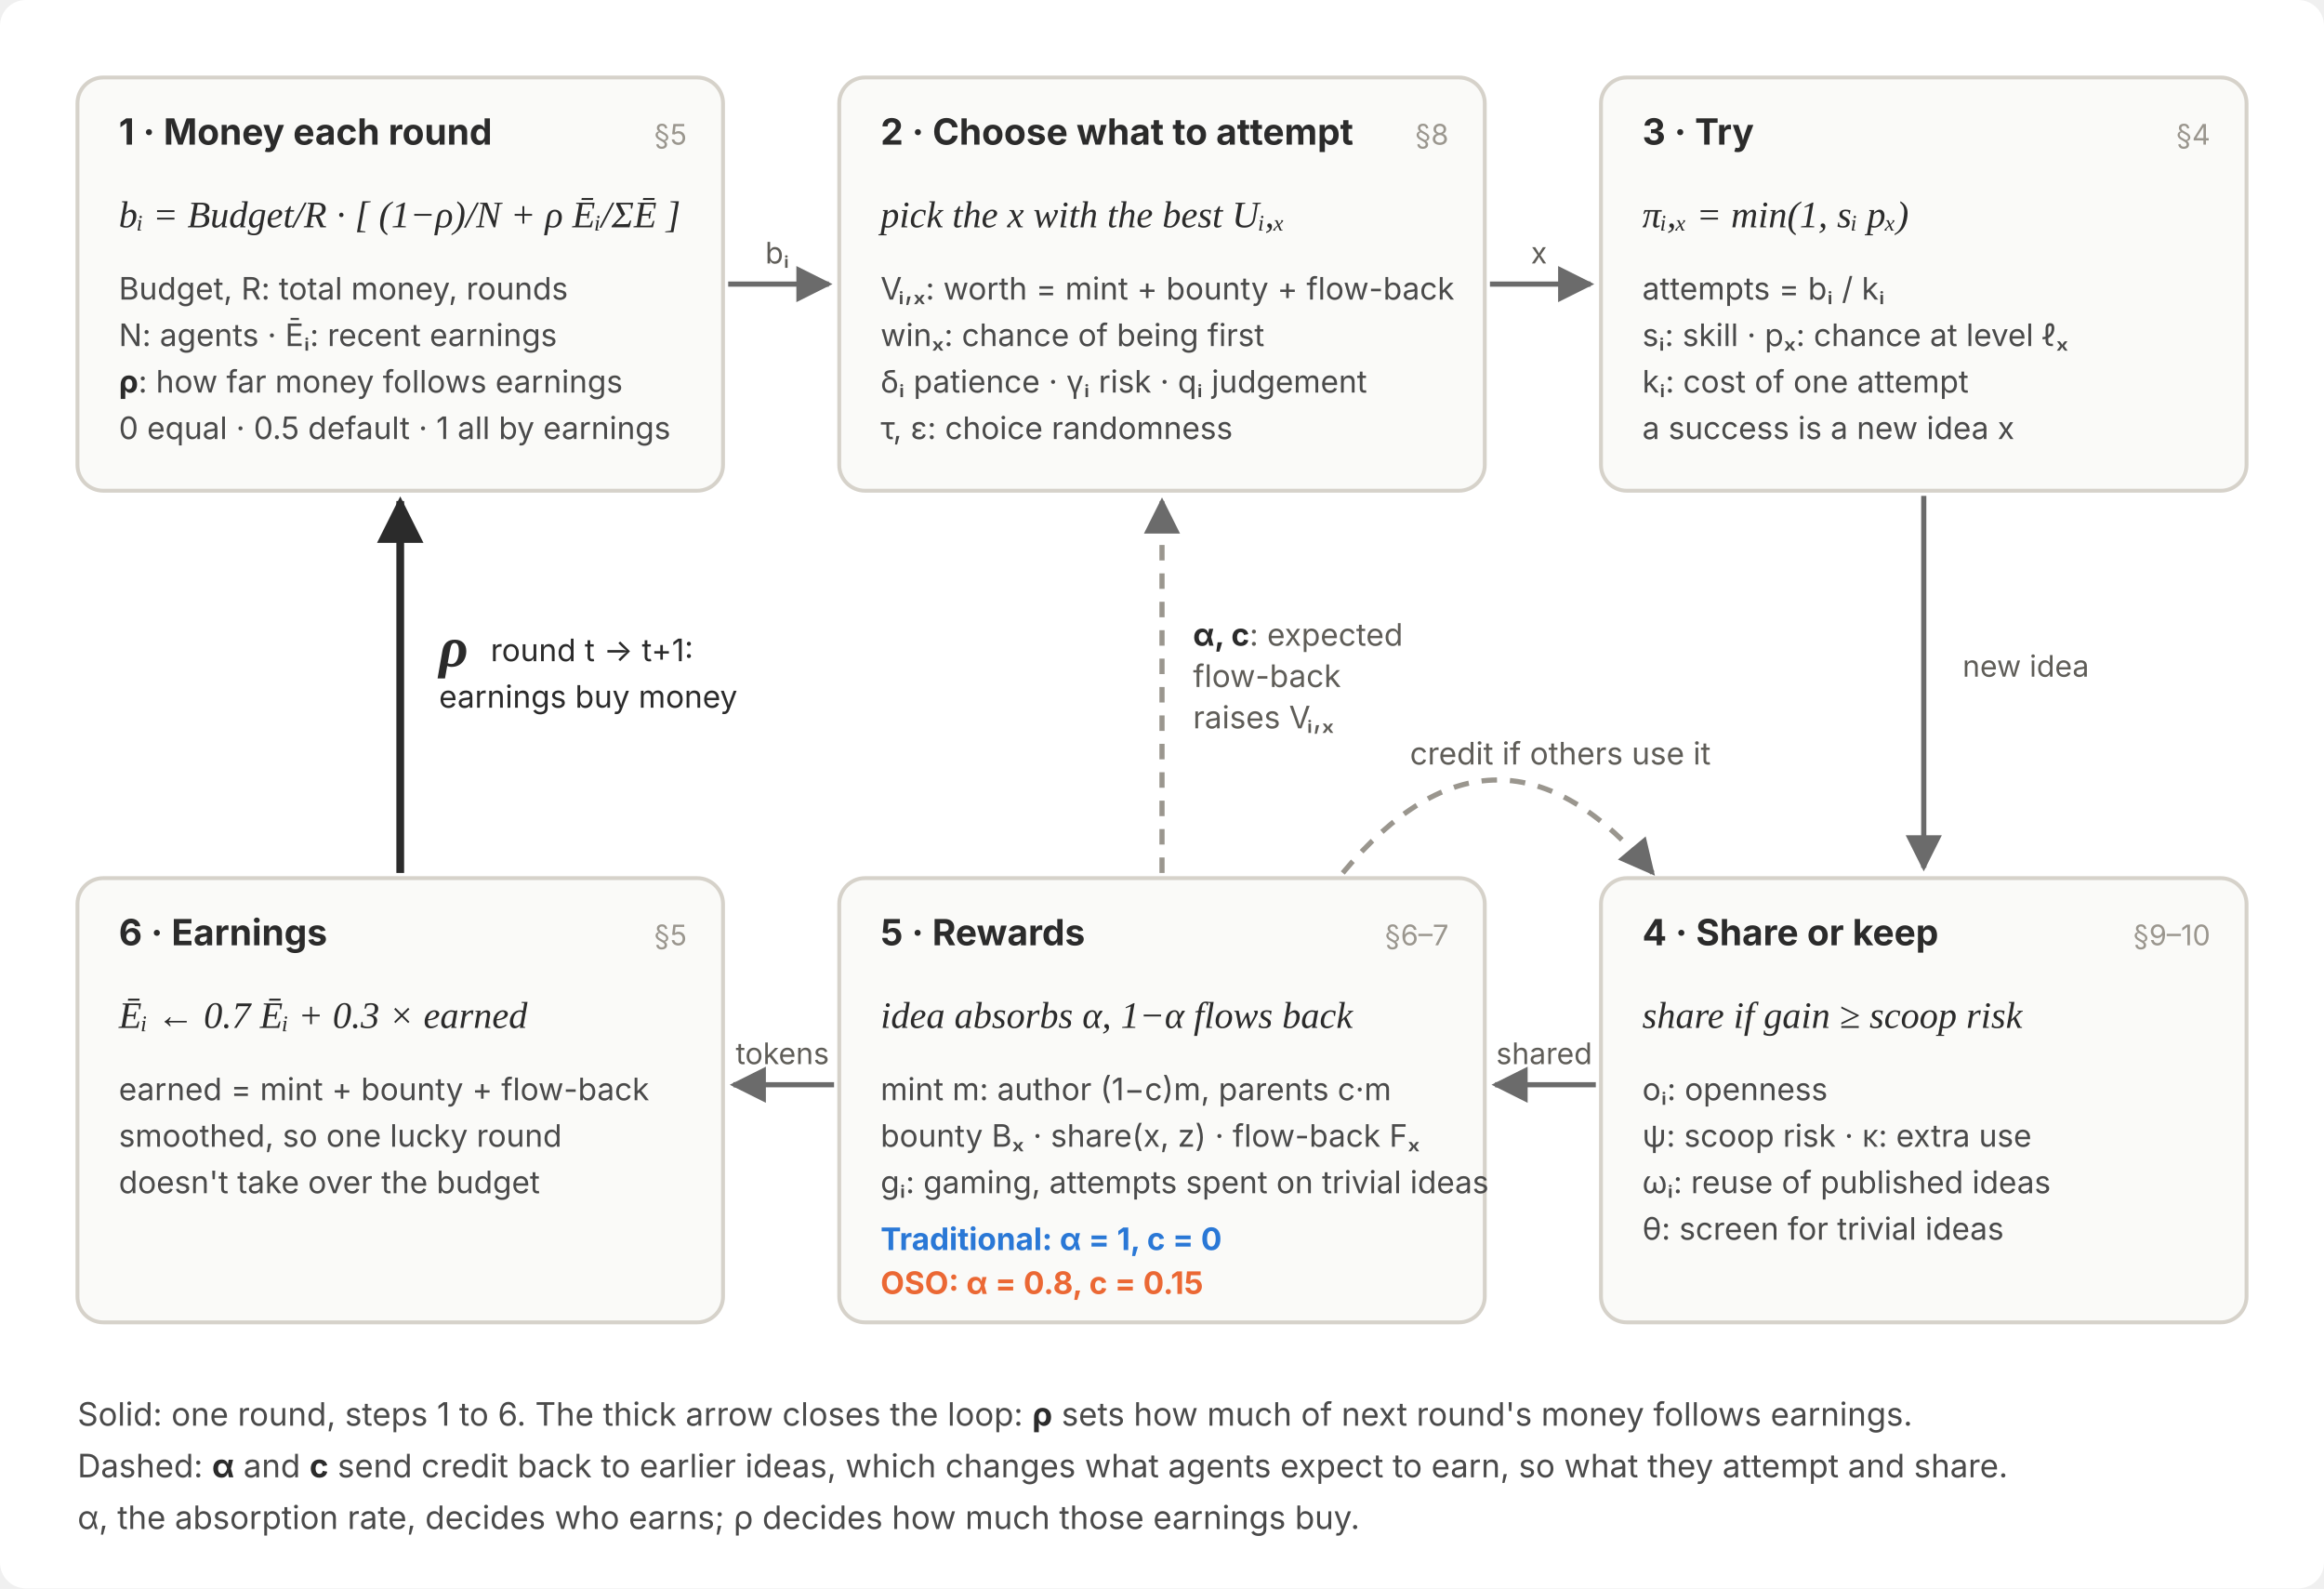
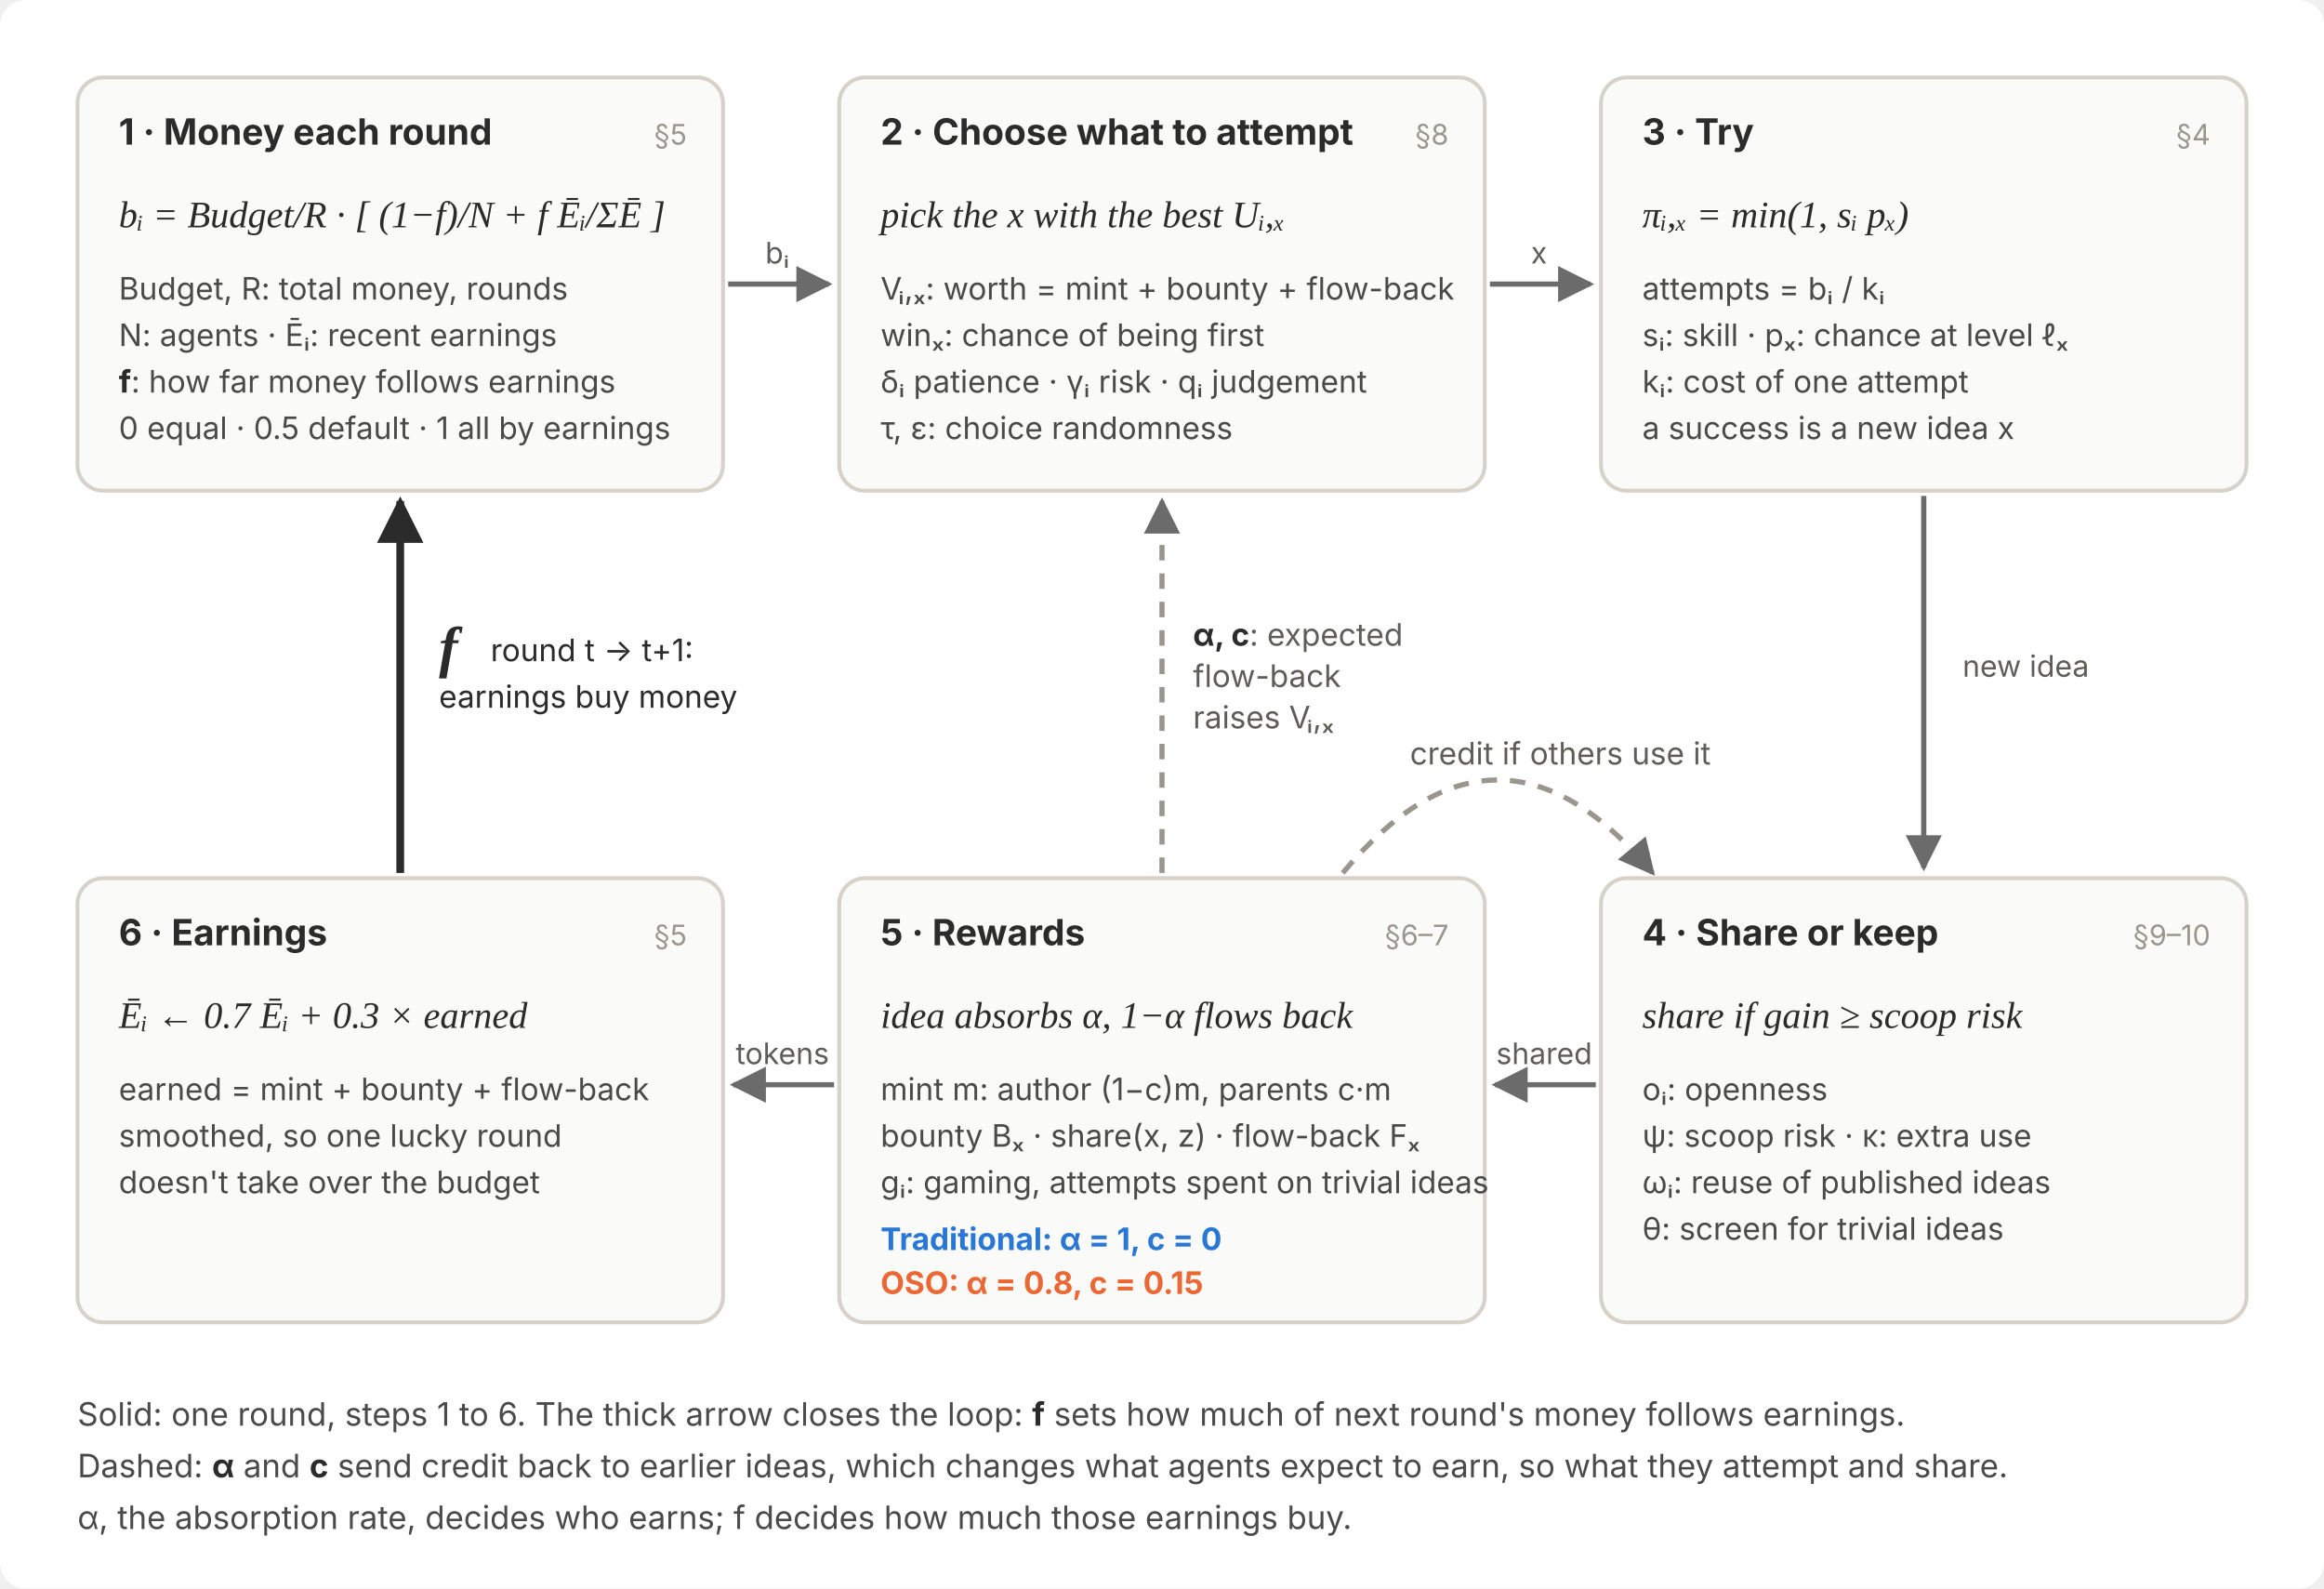
<svg xmlns="http://www.w3.org/2000/svg" viewBox="0 0 900 615" font-family="system-ui, -apple-system, Segoe UI, sans-serif" role="img" aria-label="One round as a loop of six steps. 1 Money: each agent gets b_i, part equal and part by recent earnings, weighted by rho. 2 Choose what to attempt: the idea with the best score U. 3 Try: success chance pi = s times p, number of attempts b over k. 4 Share or keep: publish if the gain beats the scoop risk. 5 Rewards: the mint and the bounty; the author keeps alpha, the absorption rate, and 1 minus alpha flows back to the ideas it built on; traditional alpha 1 and c 0, OSO alpha 0.8 and c 0.15. 6 Earnings: recent earnings E bar, which feed the next round's money through rho. An inner dashed loop: expected flow-back changes what agents choose to try and whether they share.">
  <defs>
    <marker id="arr" viewBox="0 0 10 10" refX="9" refY="5" markerWidth="7" markerHeight="7" orient="auto-start-reverse">
      <path d="M0 0L10 5L0 10z" fill="#6b6b6b" />
    </marker>
    <marker id="arrInk" viewBox="0 0 10 10" refX="9" refY="5" markerWidth="6" markerHeight="6" orient="auto-start-reverse">
      <path d="M0 0L10 5L0 10z" fill="#2b2b2b" />
    </marker>
  </defs>
  <rect width="900" height="615" rx="10" fill="#ffffff" />
  <g fill="#fafaf8" stroke="#d6d2ca" stroke-width="1.5">
    <rect x="30" y="30" width="250" height="160" rx="10" />
    <rect x="325" y="30" width="250" height="160" rx="10" />
    <rect x="620" y="30" width="250" height="160" rx="10" />
    <rect x="620" y="340" width="250" height="172" rx="10" />
    <rect x="325" y="340" width="250" height="172" rx="10" />
    <rect x="30" y="340" width="250" height="172" rx="10" />
  </g>
  <g font-size="14" font-weight="700" fill="#2b2b2b">
    <text x="46" y="56">1 · Money each round</text>
    <text x="341" y="56">2 · Choose what to attempt</text>
    <text x="636" y="56">3 · Try</text>
    <text x="636" y="366">4 · Share or keep</text>
    <text x="341" y="366">5 · Rewards</text>
    <text x="46" y="366">6 · Earnings</text>
  </g>
  <g font-size="11" fill="#9a968e" text-anchor="end">
    <text x="266" y="56">§5</text>
    <text x="561" y="56">§8</text>
    <text x="856" y="56">§4</text>
    <text x="856" y="366">§9–10</text>
    <text x="561" y="366">§6–7</text>
    <text x="266" y="366">§5</text>
  </g>
  <g font-size="14.5" font-style="italic" font-family="Georgia, 'Times New Roman', serif" fill="#2b2b2b">
-     <text x="46" y="88">bᵢ = Budget/R · [ (1−ρ)/N + ρ Ēᵢ/ΣĒ ]</text>
+     <text x="46" y="88">bᵢ = Budget/R · [ (1−f)/N + f Ēᵢ/ΣĒ ]</text>
    <text x="341" y="88">pick the x with the best Uᵢ,ₓ</text>
    <text x="636" y="88">πᵢ,ₓ = min(1, sᵢ pₓ)</text>
    <text x="636" y="398">share if gain ≥ scoop risk</text>
    <text x="341" y="398">idea absorbs α, 1−α flows back</text>
    <text x="46" y="398">Ēᵢ ← 0.7 Ēᵢ + 0.3 × earned</text>
  </g>
  <g font-size="12" fill="#4a4a4a">
    <text x="46" y="116">Budget, R: total money, rounds</text>
    <text x="46" y="134">N: agents · Ēᵢ: recent earnings</text>
    <text x="46" y="152">
-       <tspan font-weight="700" fill="#2b2b2b">ρ</tspan>: how far money follows earnings</text>
+       <tspan font-weight="700" fill="#2b2b2b">f</tspan>: how far money follows earnings</text>
    <text x="46" y="170">0 equal · 0.5 default · 1 all by earnings</text>
    <text x="341" y="116">Vᵢ,ₓ: worth = mint + bounty + flow-back</text>
    <text x="341" y="134">winₓ: chance of being first</text>
    <text x="341" y="152">δᵢ patience · γᵢ risk · qᵢ judgement</text>
    <text x="341" y="170">τ, ε: choice randomness</text>
    <text x="636" y="116">attempts = bᵢ / kᵢ</text>
    <text x="636" y="134">sᵢ: skill · pₓ: chance at level ℓₓ</text>
    <text x="636" y="152">kᵢ: cost of one attempt</text>
    <text x="636" y="170">a success is a new idea x</text>
    <text x="636" y="426">oᵢ: openness</text>
    <text x="636" y="444">ψ: scoop risk · κ: extra use</text>
    <text x="636" y="462">ωᵢ: reuse of published ideas</text>
    <text x="636" y="480">θ: screen for trivial ideas</text>
    <text x="341" y="426">mint m: author (1−c)m, parents c·m</text>
    <text x="341" y="444">bounty Bₓ · share(x, z) · flow-back Fₓ</text>
    <text x="341" y="462">gᵢ: gaming, attempts spent on trivial ideas</text>
    <text x="46" y="426">earned = mint + bounty + flow-back</text>
    <text x="46" y="444">smoothed, so one lucky round</text>
    <text x="46" y="462">doesn't take over the budget</text>
  </g>
  <g font-size="12" font-weight="700">
    <text x="341" y="484" fill="#2a78d6">Traditional: α = 1, c = 0</text>
    <text x="341" y="501" fill="#eb6834">OSO: α = 0.8, c = 0.15</text>
  </g>
  <g stroke="#6b6b6b" stroke-width="2" fill="none" marker-end="url(#arr)">
    <line x1="282" y1="110" x2="321" y2="110" />
    <line x1="577" y1="110" x2="616" y2="110" />
    <line x1="745" y1="192" x2="745" y2="336" />
    <line x1="618" y1="420" x2="579" y2="420" />
    <line x1="323" y1="420" x2="284" y2="420" />
  </g>
  <g font-size="11.5" fill="#5f5d58" text-anchor="middle">
    <text x="301" y="102">bᵢ</text>
    <text x="596" y="102">x</text>
    <text x="760" y="262" text-anchor="start">new idea</text>
    <text x="598" y="412">shared</text>
    <text x="303" y="412">tokens</text>
  </g>
  <path d="M155 338 L155 194" stroke="#2b2b2b" stroke-width="3" fill="none" marker-end="url(#arrInk)" />
  <g fill="#2b2b2b">
-     <text x="170" y="258" font-size="22" font-style="italic" font-family="Georgia, 'Times New Roman', serif" font-weight="700">ρ</text>
+     <text x="170" y="258" font-size="22" font-style="italic" font-family="Georgia, 'Times New Roman', serif" font-weight="700">f</text>
    <text x="190" y="256" font-size="12">round t → t+1:</text>
    <text x="170" y="274" font-size="12">earnings buy money</text>
  </g>
  <g stroke="#9a968e" stroke-width="2" fill="none" stroke-dasharray="6 5" marker-end="url(#arr)">
    <path d="M450 338 L450 194" />
    <path d="M520 338 C 560 290, 600 290, 640 338" />
  </g>
  <g font-size="12" fill="#5f5d58">
    <text x="462" y="250">
      <tspan font-weight="700" fill="#2b2b2b">α, c</tspan>: expected</text>
    <text x="462" y="266">flow-back</text>
    <text x="462" y="282">raises Vᵢ,ₓ</text>
    <text x="546" y="296">credit if others use it</text>
  </g>
  <g font-size="12.5" fill="#4a4a4a">
-     <text x="30" y="552">Solid: one round, steps 1 to 6. The thick arrow closes the loop: <tspan font-weight="700" fill="#2b2b2b">ρ</tspan> sets how much of next round's money follows earnings.</text>
+     <text x="30" y="552">Solid: one round, steps 1 to 6. The thick arrow closes the loop: <tspan font-weight="700" fill="#2b2b2b">f</tspan> sets how much of next round's money follows earnings.</text>
    <text x="30" y="572">Dashed: <tspan font-weight="700" fill="#2b2b2b">α</tspan> and <tspan font-weight="700" fill="#2b2b2b">c</tspan> send credit back to earlier ideas, which changes what agents expect to earn, so what they attempt and share.</text>
-     <text x="30" y="592">α, the absorption rate, decides who earns; ρ decides how much those earnings buy.</text>
+     <text x="30" y="592">α, the absorption rate, decides who earns; f decides how much those earnings buy.</text>
  </g>
</svg>
